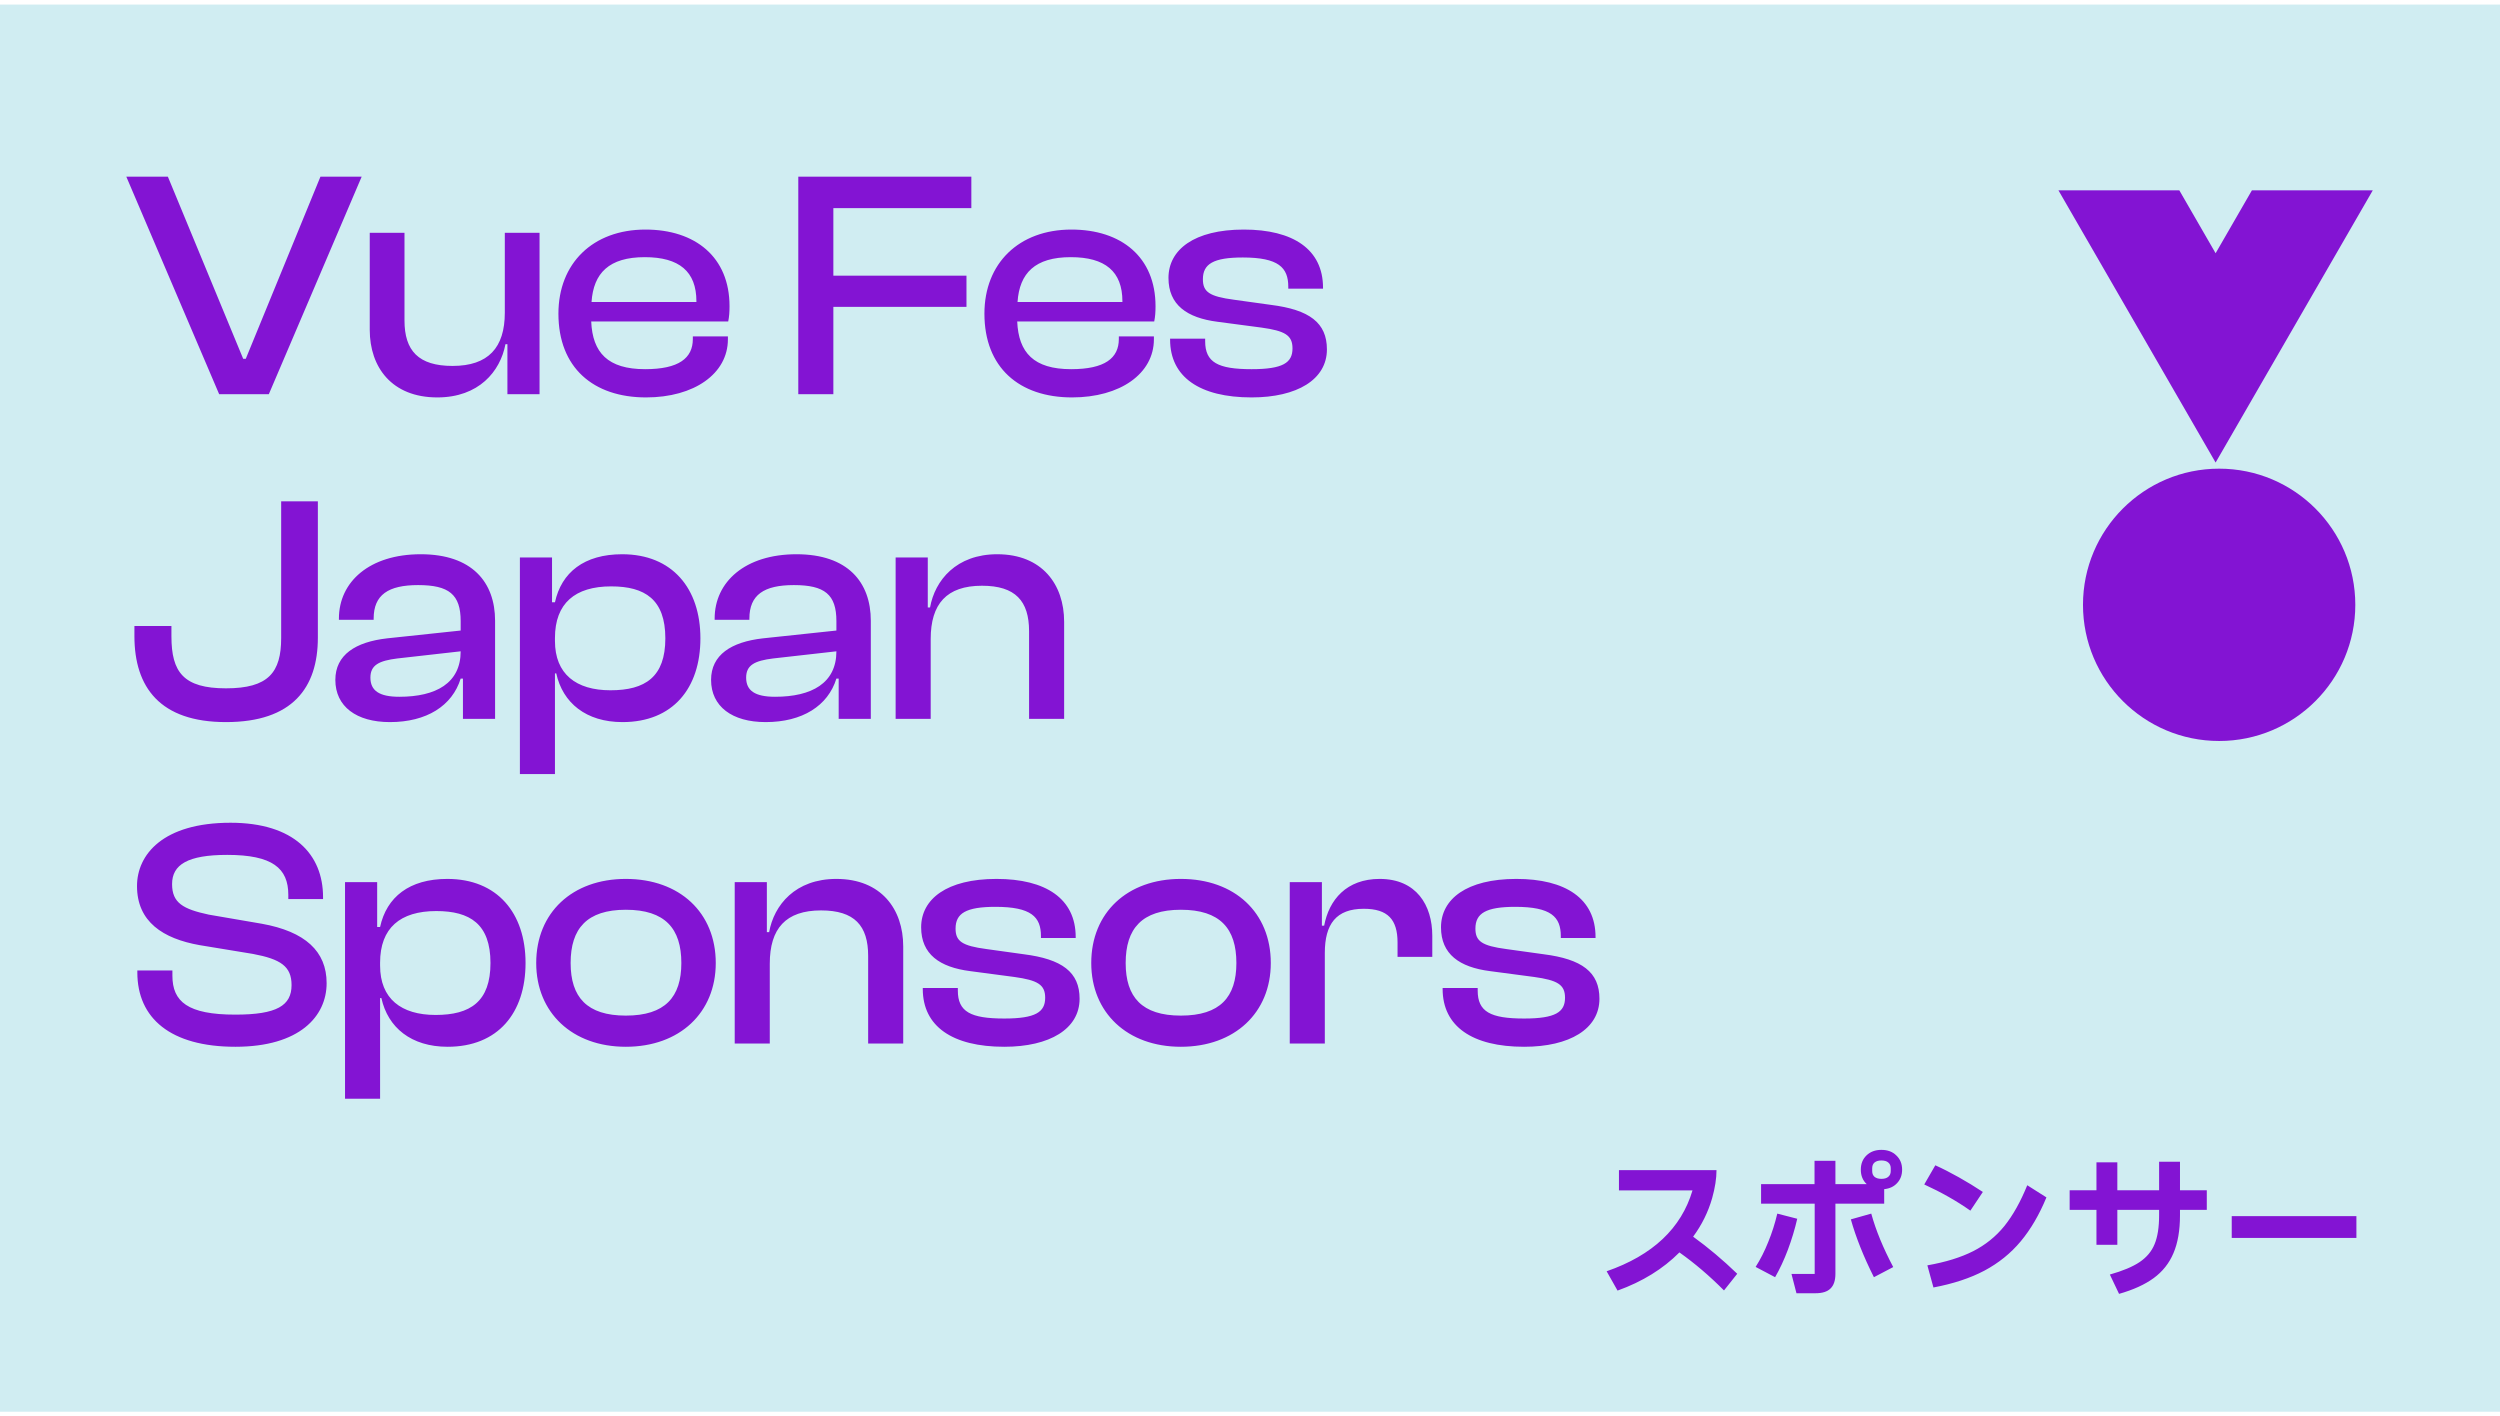
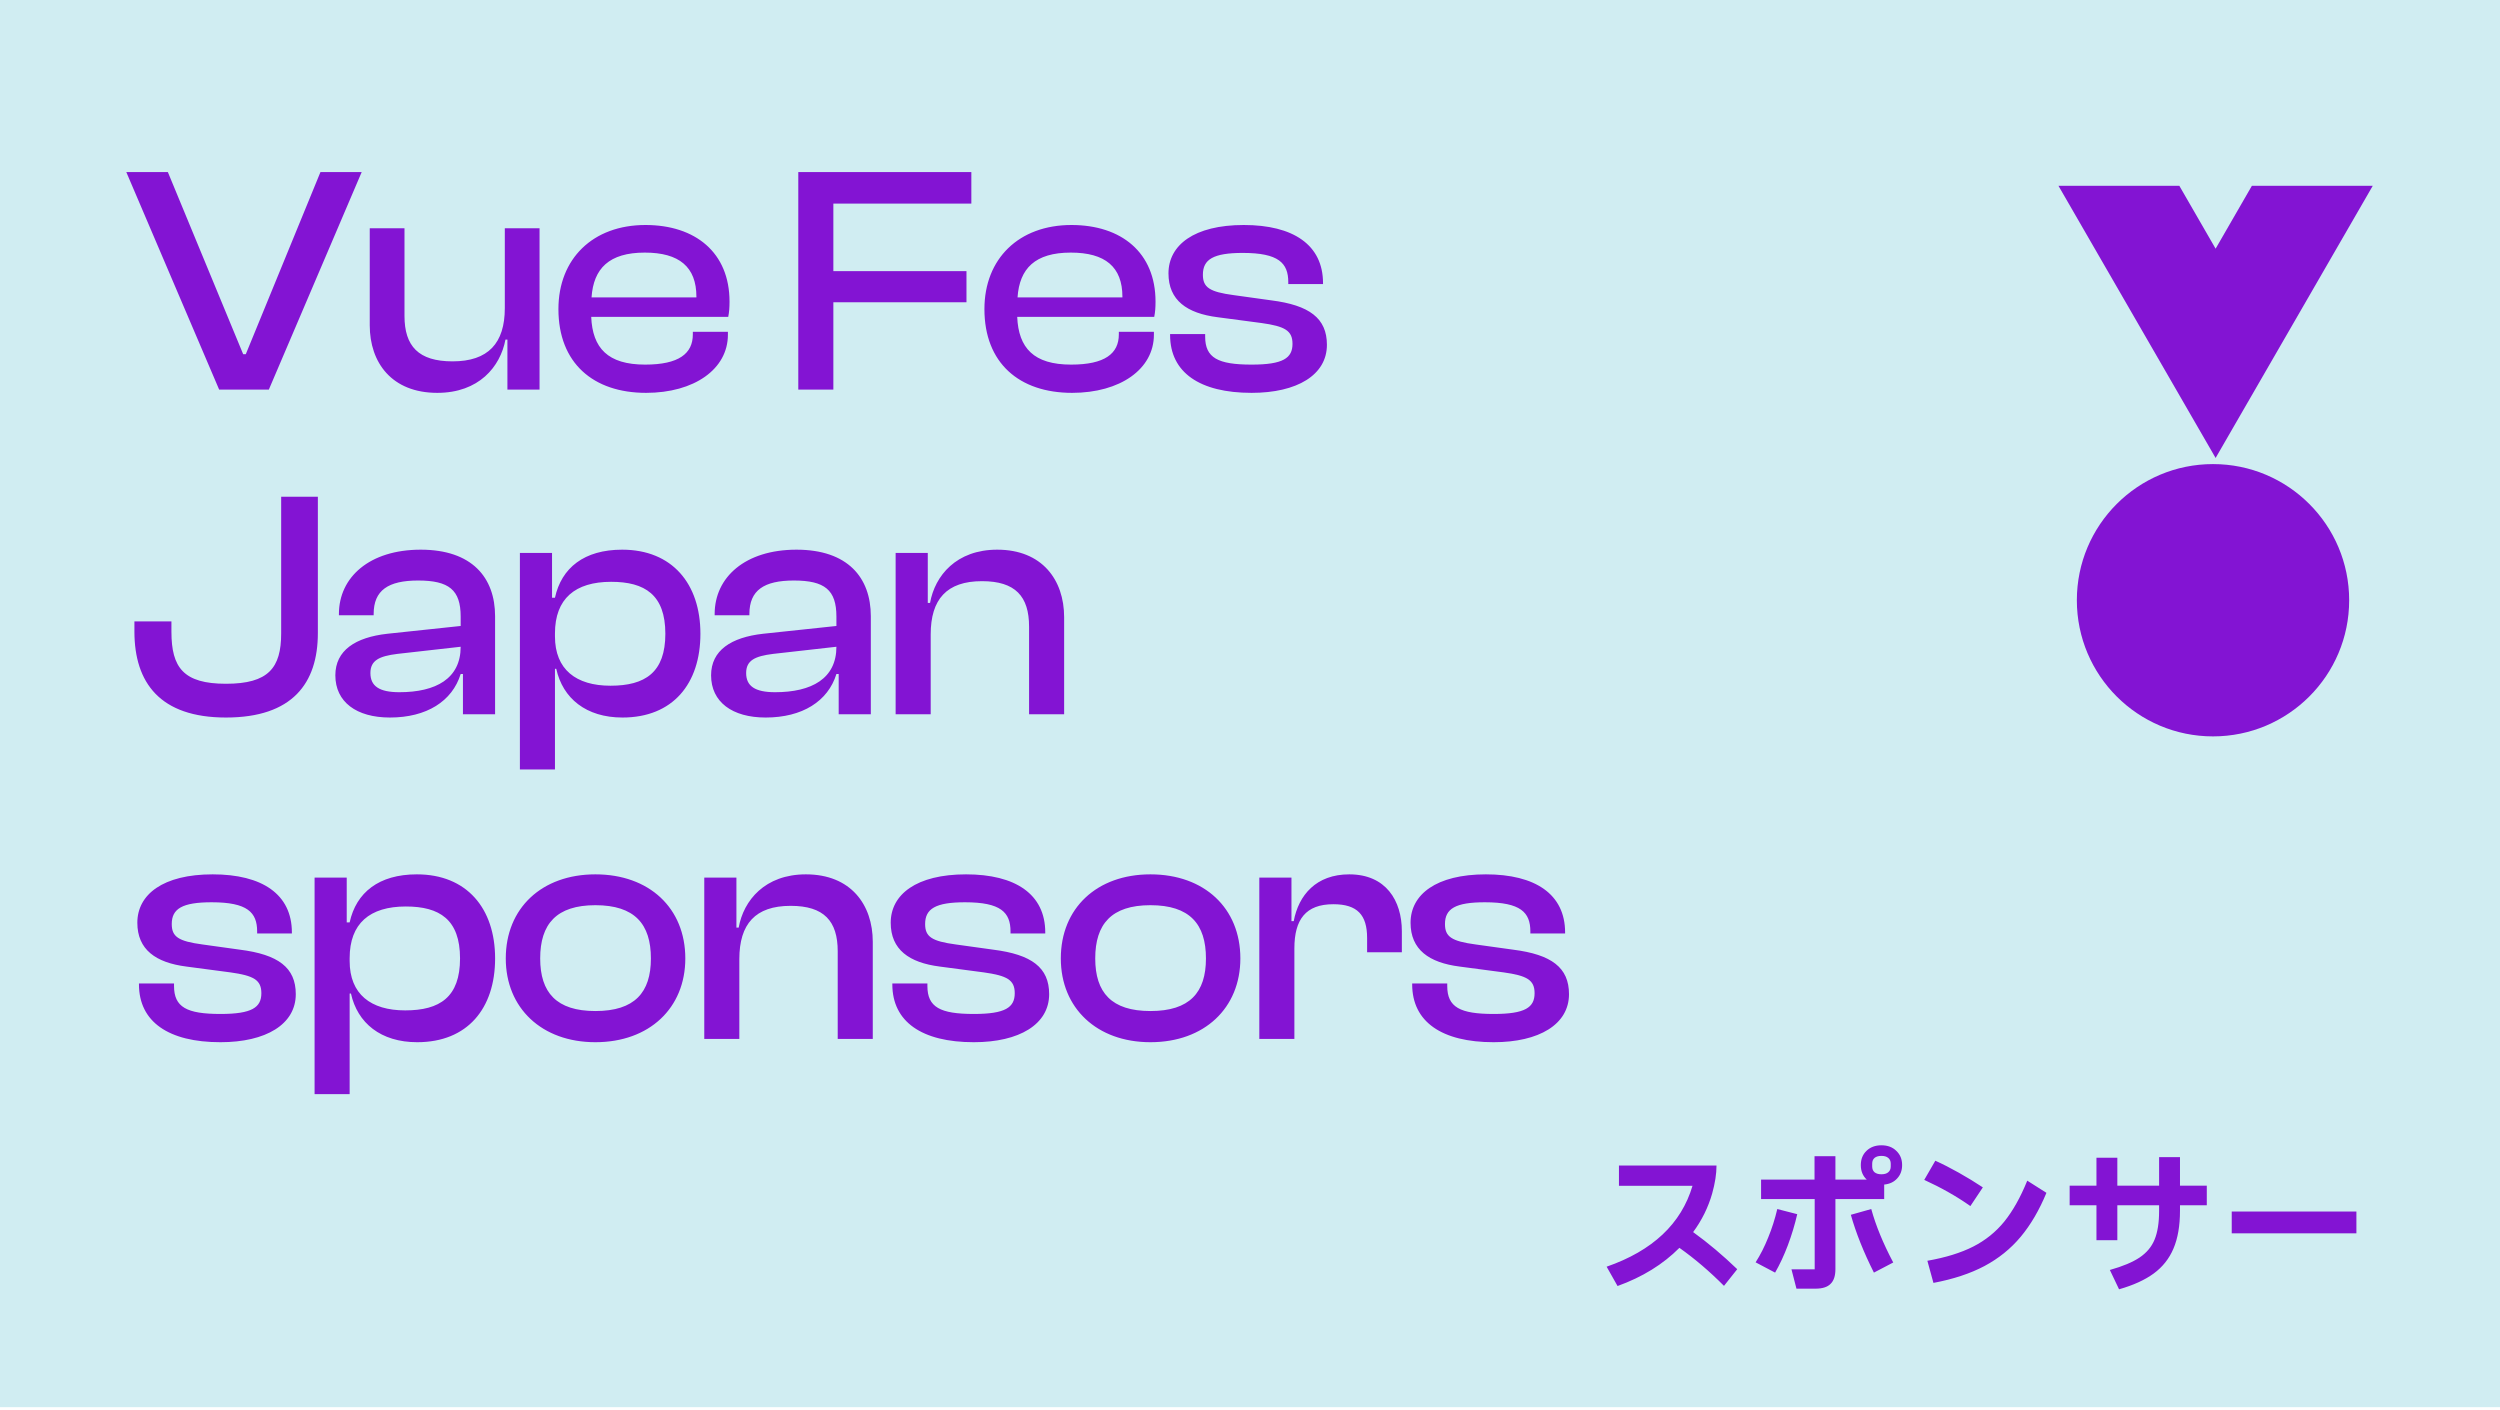
- <svg xmlns="http://www.w3.org/2000/svg" width="385" height="218" viewBox="0 0 385 218" fill="none">
-   <rect width="385" height="216.703" transform="translate(0 0.703125)" fill="#D0EDF2" />
-   <path d="M41.4 60.703H33.75L19.45 27.203H25.85L37.45 55.253H37.85L49.35 27.203H55.7L41.4 60.703ZM67.341 61.203C60.341 61.203 56.941 56.553 56.941 50.803V35.853H62.291V49.353C62.291 54.003 64.441 56.353 69.691 56.353C75.191 56.353 77.741 53.553 77.741 48.153V35.853H83.091V60.703H78.141V53.003H77.841C77.041 57.203 73.741 61.203 67.341 61.203ZM99.497 61.203C91.347 61.203 85.997 56.603 85.997 48.303C85.997 40.553 91.297 35.353 99.397 35.353C107.097 35.353 112.347 39.603 112.347 47.153C112.347 48.053 112.297 48.753 112.147 49.503H91.047C91.247 54.303 93.597 56.853 99.347 56.853C104.547 56.853 106.697 55.153 106.697 52.203V51.803H112.097V52.253C112.097 57.553 106.897 61.203 99.497 61.203ZM99.297 39.603C93.797 39.603 91.397 42.053 91.097 46.503H107.247V46.403C107.247 41.803 104.597 39.603 99.297 39.603ZM128.337 60.703H122.937V27.203H149.587V32.053H128.337V42.453H148.837V47.253H128.337V60.703ZM165.101 61.203C156.951 61.203 151.601 56.603 151.601 48.303C151.601 40.553 156.901 35.353 165.001 35.353C172.701 35.353 177.951 39.603 177.951 47.153C177.951 48.053 177.901 48.753 177.751 49.503H156.651C156.851 54.303 159.201 56.853 164.951 56.853C170.151 56.853 172.301 55.153 172.301 52.203V51.803H177.701V52.253C177.701 57.553 172.501 61.203 165.101 61.203ZM164.901 39.603C159.401 39.603 157.001 42.053 156.701 46.503H172.851V46.403C172.851 41.803 170.201 39.603 164.901 39.603ZM192.745 61.203C184.745 61.203 180.195 58.053 180.195 52.303V52.153H185.595V52.553C185.595 55.803 187.545 56.853 192.745 56.853C197.595 56.853 199.045 55.853 199.045 53.653C199.045 51.603 197.845 50.953 194.295 50.453L187.495 49.553C182.795 48.953 179.945 46.953 179.945 42.803C179.945 38.453 183.895 35.353 191.545 35.353C199.145 35.353 203.745 38.403 203.745 44.303V44.453H198.395V44.153C198.395 41.203 196.895 39.653 191.395 39.653C186.845 39.653 185.245 40.653 185.245 43.003C185.245 44.953 186.245 45.653 189.995 46.153L195.745 46.953C201.645 47.703 204.345 49.703 204.345 53.803C204.345 58.453 199.745 61.203 192.745 61.203ZM34.8 111.203C24.65 111.203 20.7 105.853 20.7 97.953V96.403H26.4V98.003C26.4 103.503 28.25 106.003 34.8 106.003C41.35 106.003 43.3 103.553 43.3 98.253V77.203H48.95V98.203C48.95 105.903 45.05 111.203 34.8 111.203ZM60.043 111.203C54.893 111.203 51.643 108.803 51.643 104.703C51.643 100.853 54.743 98.853 59.643 98.303L70.943 97.103V95.653C70.943 91.553 69.143 90.103 64.393 90.103C59.793 90.103 57.543 91.603 57.543 95.253V95.453H52.193V95.253C52.193 89.603 56.893 85.353 64.793 85.353C72.693 85.353 76.243 89.653 76.243 95.603V110.703H71.293V104.503H70.943C69.643 108.703 65.693 111.203 60.043 111.203ZM57.043 104.353C57.043 106.353 58.393 107.303 61.493 107.303C67.143 107.303 70.943 105.203 70.943 100.303L61.193 101.403C58.393 101.753 57.043 102.403 57.043 104.353ZM85.463 119.203H80.064V85.853H85.013V92.753H85.463C86.463 88.153 89.963 85.353 95.814 85.353C103.513 85.353 107.863 90.603 107.863 98.303C107.863 106.003 103.613 111.203 95.864 111.203C90.263 111.203 86.663 108.253 85.663 103.703H85.463V119.203ZM85.463 98.703C85.463 103.803 88.713 106.303 94.013 106.303C99.364 106.303 102.463 104.253 102.463 98.303C102.463 92.303 99.314 90.303 94.114 90.303C88.564 90.303 85.463 92.903 85.463 98.253V98.703ZM117.906 111.203C112.756 111.203 109.506 108.803 109.506 104.703C109.506 100.853 112.606 98.853 117.506 98.303L128.806 97.103V95.653C128.806 91.553 127.006 90.103 122.256 90.103C117.656 90.103 115.406 91.603 115.406 95.253V95.453H110.056V95.253C110.056 89.603 114.756 85.353 122.656 85.353C130.556 85.353 134.106 89.653 134.106 95.603V110.703H129.156V104.503H128.806C127.506 108.703 123.556 111.203 117.906 111.203ZM114.906 104.353C114.906 106.353 116.256 107.303 119.356 107.303C125.006 107.303 128.806 105.203 128.806 100.303L119.056 101.403C116.256 101.753 114.906 102.403 114.906 104.353ZM143.327 110.703H137.927V85.853H142.877V93.553H143.227C143.977 89.353 147.277 85.353 153.577 85.353C160.477 85.353 163.877 90.003 163.877 95.753V110.703H158.477V97.203C158.477 92.553 156.377 90.203 151.227 90.203C145.777 90.203 143.327 93.003 143.327 98.403V110.703ZM36.25 161.203C26.25 161.203 21.15 156.803 21.15 149.753V149.453H26.55V150.253C26.55 154.253 28.9 156.253 36.25 156.253C42.65 156.253 44.9 154.853 44.9 151.703C44.9 148.803 43.2 147.703 38.95 146.903L30.75 145.553C25.1 144.553 21.1 141.953 21.1 136.453C21.1 131.603 25.1 126.703 35.5 126.703C45.3 126.703 49.75 131.603 49.75 138.153V138.453H44.4V137.803C44.4 133.703 41.95 131.653 35 131.653C28.9 131.653 26.5 133.153 26.5 136.153C26.5 139.053 28.2 140.003 32.15 140.853L40.3 142.253C47 143.453 50.3 146.503 50.3 151.403C50.3 156.503 46.15 161.203 36.25 161.203ZM58.534 169.203H53.134V135.853H58.084V142.753H58.534C59.534 138.153 63.034 135.353 68.884 135.353C76.584 135.353 80.934 140.603 80.934 148.303C80.934 156.003 76.684 161.203 68.934 161.203C63.334 161.203 59.734 158.253 58.734 153.703H58.534V169.203ZM58.534 148.703C58.534 153.803 61.784 156.303 67.084 156.303C72.434 156.303 75.534 154.253 75.534 148.303C75.534 142.303 72.384 140.303 67.184 140.303C61.634 140.303 58.534 142.903 58.534 148.253V148.703ZM96.377 161.203C88.127 161.203 82.577 155.953 82.577 148.303C82.577 140.553 88.127 135.353 96.377 135.353C104.677 135.353 110.227 140.553 110.227 148.303C110.227 155.953 104.677 161.203 96.377 161.203ZM96.377 156.403C102.427 156.403 104.927 153.553 104.927 148.303C104.927 143.003 102.427 140.103 96.377 140.103C90.377 140.103 87.877 143.003 87.877 148.303C87.877 153.553 90.377 156.403 96.377 156.403ZM118.546 160.703H113.146V135.853H118.096V143.553H118.446C119.196 139.353 122.496 135.353 128.796 135.353C135.696 135.353 139.096 140.003 139.096 145.753V160.703H133.696V147.203C133.696 142.553 131.596 140.203 126.446 140.203C120.996 140.203 118.546 143.003 118.546 148.403V160.703ZM154.657 161.203C146.657 161.203 142.107 158.053 142.107 152.303V152.153H147.507V152.553C147.507 155.803 149.457 156.853 154.657 156.853C159.507 156.853 160.957 155.853 160.957 153.653C160.957 151.603 159.757 150.953 156.207 150.453L149.407 149.553C144.707 148.953 141.857 146.953 141.857 142.803C141.857 138.453 145.807 135.353 153.457 135.353C161.057 135.353 165.657 138.403 165.657 144.303V144.453H160.307V144.153C160.307 141.203 158.807 139.653 153.307 139.653C148.757 139.653 147.157 140.653 147.157 143.003C147.157 144.953 148.157 145.653 151.907 146.153L157.657 146.953C163.557 147.703 166.257 149.703 166.257 153.803C166.257 158.453 161.657 161.203 154.657 161.203ZM181.853 161.203C173.603 161.203 168.053 155.953 168.053 148.303C168.053 140.553 173.603 135.353 181.853 135.353C190.153 135.353 195.703 140.553 195.703 148.303C195.703 155.953 190.153 161.203 181.853 161.203ZM181.853 156.403C187.903 156.403 190.403 153.553 190.403 148.303C190.403 143.003 187.903 140.103 181.853 140.103C175.853 140.103 173.353 143.003 173.353 148.303C173.353 153.553 175.853 156.403 181.853 156.403ZM204.022 160.703H198.622V135.853H203.572V142.553H203.922C204.672 138.553 207.372 135.353 212.472 135.353C218.122 135.353 220.572 139.403 220.572 144.103V147.353H215.222V145.153C215.222 141.603 213.722 139.953 210.022 139.953C205.772 139.953 204.022 142.303 204.022 146.753V160.703ZM234.714 161.203C226.714 161.203 222.164 158.053 222.164 152.303V152.153H227.564V152.553C227.564 155.803 229.514 156.853 234.714 156.853C239.564 156.853 241.014 155.853 241.014 153.653C241.014 151.603 239.814 150.953 236.264 150.453L229.464 149.553C224.764 148.953 221.914 146.953 221.914 142.803C221.914 138.453 225.864 135.353 233.514 135.353C241.114 135.353 245.714 138.403 245.714 144.303V144.453H240.364V144.153C240.364 141.203 238.864 139.653 233.364 139.653C228.814 139.653 227.214 140.653 227.214 143.003C227.214 144.953 228.214 145.653 231.964 146.153L237.714 146.953C243.614 147.703 246.314 149.703 246.314 153.803C246.314 158.453 241.714 161.203 234.714 161.203Z" fill="#8314D3" />
-   <path d="M260.742 190.448C263.046 192.112 265.31 194.016 267.534 196.16L265.494 198.728C263.286 196.504 260.998 194.552 258.63 192.872C256.102 195.416 252.926 197.376 249.102 198.752L247.422 195.776C254.51 193.312 258.918 189.16 260.646 183.32H249.318V180.2H264.342C264.342 181.48 264.118 182.92 263.67 184.52C263.062 186.648 262.086 188.624 260.742 190.448ZM289.734 177.08C290.694 177.08 291.462 177.368 292.038 177.944C292.63 178.504 292.926 179.232 292.926 180.128C292.926 180.96 292.67 181.648 292.158 182.192C291.662 182.736 290.998 183.048 290.166 183.128V185.36H282.654V196.16C282.654 197.184 282.406 197.936 281.91 198.416C281.43 198.912 280.654 199.16 279.582 199.16H276.654L275.886 196.184H279.462V185.36H271.206V182.36H279.438V178.76H282.654V182.36H287.478C286.87 181.8 286.566 181.056 286.566 180.128C286.566 179.232 286.854 178.504 287.43 177.944C288.022 177.368 288.79 177.08 289.734 177.08ZM291.174 179.912C291.174 179.528 291.046 179.232 290.79 179.024C290.55 178.816 290.198 178.712 289.734 178.712C289.286 178.712 288.934 178.816 288.678 179.024C288.438 179.232 288.318 179.528 288.318 179.912V180.344C288.318 180.728 288.438 181.024 288.678 181.232C288.934 181.44 289.286 181.544 289.734 181.544C290.198 181.544 290.55 181.44 290.79 181.232C291.046 181.024 291.174 180.728 291.174 180.344V179.912ZM276.774 187.688C276.406 189.288 275.926 190.88 275.334 192.464C274.742 194.032 274.086 195.44 273.366 196.688L270.366 195.104C271.102 193.952 271.75 192.672 272.31 191.264C272.886 189.856 273.35 188.4 273.702 186.896L276.774 187.688ZM288.174 186.896C288.878 189.456 290.006 192.2 291.558 195.128L288.582 196.688C286.998 193.536 285.814 190.568 285.03 187.784L288.174 186.896ZM303.438 186.44C301.326 184.952 298.958 183.608 296.334 182.408L298.038 179.456C299.174 179.968 300.382 180.584 301.662 181.304C302.942 182.024 304.174 182.776 305.358 183.56L303.438 186.44ZM296.814 194.864C299.63 194.368 301.982 193.64 303.87 192.68C305.758 191.72 307.358 190.432 308.67 188.816C309.982 187.184 311.158 185.088 312.198 182.528L315.15 184.4C314.046 187.072 312.726 189.328 311.19 191.168C309.654 193.008 307.79 194.512 305.598 195.68C303.422 196.832 300.806 197.696 297.75 198.272L296.814 194.864ZM339.846 183.296V186.32H335.718V187.16C335.718 189.48 335.382 191.424 334.71 192.992C334.054 194.544 333.038 195.824 331.662 196.832C330.302 197.824 328.526 198.632 326.334 199.256L324.918 196.28C326.902 195.72 328.43 195.08 329.502 194.36C330.59 193.624 331.358 192.704 331.806 191.6C332.27 190.48 332.502 189.008 332.502 187.184V186.32H326.07V191.696H322.854V186.32H318.726V183.296H322.854V179H326.07V183.296H332.502V178.904H335.718V183.296H339.846ZM362.886 190.64H343.686V187.28H362.886V190.64Z" fill="#8314D3" />
-   <path d="M341.204 39L346.793 29.313H365.407L341.204 71.231L317 29.313H335.615L341.204 39Z" fill="#8314D3" />
-   <path d="M341.749 114.112C353.329 114.112 362.717 104.724 362.717 93.144C362.717 81.563 353.329 72.175 341.749 72.175C330.168 72.175 320.78 81.563 320.78 93.144C320.78 104.724 330.168 114.112 341.749 114.112Z" fill="#8314D3" />
+ <svg xmlns="http://www.w3.org/2000/svg" width="385" height="217" viewBox="0 0 385 217" fill="none">
+   <rect width="385" height="216.703" fill="#D0EDF2" />
+   <path d="M41.4 60H33.75L19.45 26.5H25.85L37.45 54.55H37.85L49.35 26.5H55.7L41.4 60ZM67.341 60.5C60.341 60.5 56.941 55.85 56.941 50.1V35.15H62.291V48.65C62.291 53.3 64.441 55.65 69.691 55.65C75.191 55.65 77.741 52.85 77.741 47.45V35.15H83.091V60H78.141V52.3H77.841C77.041 56.5 73.741 60.5 67.341 60.5ZM99.497 60.5C91.347 60.5 85.997 55.9 85.997 47.6C85.997 39.85 91.297 34.65 99.397 34.65C107.097 34.65 112.347 38.9 112.347 46.45C112.347 47.35 112.297 48.05 112.147 48.8H91.047C91.247 53.6 93.597 56.15 99.347 56.15C104.547 56.15 106.697 54.45 106.697 51.5V51.1H112.097V51.55C112.097 56.85 106.897 60.5 99.497 60.5ZM99.297 38.9C93.797 38.9 91.397 41.35 91.097 45.8H107.247V45.7C107.247 41.1 104.597 38.9 99.297 38.9ZM128.337 60H122.937V26.5H149.587V31.35H128.337V41.75H148.837V46.55H128.337V60ZM165.101 60.5C156.951 60.5 151.601 55.9 151.601 47.6C151.601 39.85 156.901 34.65 165.001 34.65C172.701 34.65 177.951 38.9 177.951 46.45C177.951 47.35 177.901 48.05 177.751 48.8H156.651C156.851 53.6 159.201 56.15 164.951 56.15C170.151 56.15 172.301 54.45 172.301 51.5V51.1H177.701V51.55C177.701 56.85 172.501 60.5 165.101 60.5ZM164.901 38.9C159.401 38.9 157.001 41.35 156.701 45.8H172.851V45.7C172.851 41.1 170.201 38.9 164.901 38.9ZM192.745 60.5C184.745 60.5 180.195 57.35 180.195 51.6V51.45H185.595V51.85C185.595 55.1 187.545 56.15 192.745 56.15C197.595 56.15 199.045 55.15 199.045 52.95C199.045 50.9 197.845 50.25 194.295 49.75L187.495 48.85C182.795 48.25 179.945 46.25 179.945 42.1C179.945 37.75 183.895 34.65 191.545 34.65C199.145 34.65 203.745 37.7 203.745 43.6V43.75H198.395V43.45C198.395 40.5 196.895 38.95 191.395 38.95C186.845 38.95 185.245 39.95 185.245 42.3C185.245 44.25 186.245 44.95 189.995 45.45L195.745 46.25C201.645 47 204.345 49 204.345 53.1C204.345 57.75 199.745 60.5 192.745 60.5ZM34.8 110.5C24.65 110.5 20.7 105.15 20.7 97.25V95.7H26.4V97.3C26.4 102.8 28.25 105.3 34.8 105.3C41.35 105.3 43.3 102.85 43.3 97.55V76.5H48.95V97.5C48.95 105.2 45.05 110.5 34.8 110.5ZM60.043 110.5C54.893 110.5 51.643 108.1 51.643 104C51.643 100.15 54.743 98.15 59.643 97.6L70.943 96.4V94.95C70.943 90.85 69.143 89.4 64.393 89.4C59.793 89.4 57.543 90.9 57.543 94.55V94.75H52.193V94.55C52.193 88.9 56.893 84.65 64.793 84.65C72.693 84.65 76.243 88.95 76.243 94.9V110H71.293V103.8H70.943C69.643 108 65.693 110.5 60.043 110.5ZM57.043 103.65C57.043 105.65 58.393 106.6 61.493 106.6C67.143 106.6 70.943 104.5 70.943 99.6L61.193 100.7C58.393 101.05 57.043 101.7 57.043 103.65ZM85.464 118.5H80.064V85.15H85.014V92.05H85.464C86.464 87.45 89.964 84.65 95.814 84.65C103.514 84.65 107.864 89.9 107.864 97.6C107.864 105.3 103.614 110.5 95.864 110.5C90.264 110.5 86.664 107.55 85.664 103H85.464V118.5ZM85.464 98C85.464 103.1 88.714 105.6 94.014 105.6C99.364 105.6 102.464 103.55 102.464 97.6C102.464 91.6 99.314 89.6 94.114 89.6C88.564 89.6 85.464 92.2 85.464 97.55V98ZM117.907 110.5C112.757 110.5 109.507 108.1 109.507 104C109.507 100.15 112.607 98.15 117.507 97.6L128.807 96.4V94.95C128.807 90.85 127.007 89.4 122.257 89.4C117.657 89.4 115.407 90.9 115.407 94.55V94.75H110.057V94.55C110.057 88.9 114.757 84.65 122.657 84.65C130.557 84.65 134.107 88.95 134.107 94.9V110H129.157V103.8H128.807C127.507 108 123.557 110.5 117.907 110.5ZM114.907 103.65C114.907 105.65 116.257 106.6 119.357 106.6C125.007 106.6 128.807 104.5 128.807 99.6L119.057 100.7C116.257 101.05 114.907 101.7 114.907 103.65ZM143.327 110H137.927V85.15H142.877V92.85H143.227C143.977 88.65 147.277 84.65 153.577 84.65C160.477 84.65 163.877 89.3 163.877 95.05V110H158.477V96.5C158.477 91.85 156.377 89.5 151.227 89.5C145.777 89.5 143.327 92.3 143.327 97.7V110ZM33.95 160.5C25.95 160.5 21.4 157.35 21.4 151.6V151.45H26.8V151.85C26.8 155.1 28.75 156.15 33.95 156.15C38.8 156.15 40.25 155.15 40.25 152.95C40.25 150.9 39.05 150.25 35.5 149.75L28.7 148.85C24 148.25 21.15 146.25 21.15 142.1C21.15 137.75 25.1 134.65 32.75 134.65C40.35 134.65 44.95 137.7 44.95 143.6V143.75H39.6V143.45C39.6 140.5 38.1 138.95 32.6 138.95C28.05 138.95 26.45 139.95 26.45 142.3C26.45 144.25 27.45 144.95 31.2 145.45L36.95 146.25C42.85 147 45.55 149 45.55 153.1C45.55 157.75 40.95 160.5 33.95 160.5ZM53.846 168.5H48.446V135.15H53.396V142.05H53.846C54.846 137.45 58.346 134.65 64.196 134.65C71.896 134.65 76.246 139.9 76.246 147.6C76.246 155.3 71.996 160.5 64.246 160.5C58.646 160.5 55.046 157.55 54.046 153H53.846V168.5ZM53.846 148C53.846 153.1 57.096 155.6 62.396 155.6C67.746 155.6 70.846 153.55 70.846 147.6C70.846 141.6 67.696 139.6 62.496 139.6C56.946 139.6 53.846 142.2 53.846 147.55V148ZM91.689 160.5C83.439 160.5 77.889 155.25 77.889 147.6C77.889 139.85 83.439 134.65 91.689 134.65C99.989 134.65 105.539 139.85 105.539 147.6C105.539 155.25 99.989 160.5 91.689 160.5ZM91.689 155.7C97.739 155.7 100.239 152.85 100.239 147.6C100.239 142.3 97.739 139.4 91.689 139.4C85.689 139.4 83.189 142.3 83.189 147.6C83.189 152.85 85.689 155.7 91.689 155.7ZM113.858 160H108.458V135.15H113.408V142.85H113.758C114.508 138.65 117.808 134.65 124.108 134.65C131.008 134.65 134.408 139.3 134.408 145.05V160H129.008V146.5C129.008 141.85 126.908 139.5 121.758 139.5C116.308 139.5 113.858 142.3 113.858 147.7V160ZM149.97 160.5C141.97 160.5 137.42 157.35 137.42 151.6V151.45H142.82V151.85C142.82 155.1 144.77 156.15 149.97 156.15C154.82 156.15 156.27 155.15 156.27 152.95C156.27 150.9 155.07 150.25 151.52 149.75L144.72 148.85C140.02 148.25 137.17 146.25 137.17 142.1C137.17 137.75 141.12 134.65 148.77 134.65C156.37 134.65 160.97 137.7 160.97 143.6V143.75H155.62V143.45C155.62 140.5 154.12 138.95 148.62 138.95C144.07 138.95 142.47 139.95 142.47 142.3C142.47 144.25 143.47 144.95 147.22 145.45L152.97 146.25C158.87 147 161.57 149 161.57 153.1C161.57 157.75 156.97 160.5 149.97 160.5ZM177.166 160.5C168.916 160.5 163.366 155.25 163.366 147.6C163.366 139.85 168.916 134.65 177.166 134.65C185.466 134.65 191.016 139.85 191.016 147.6C191.016 155.25 185.466 160.5 177.166 160.5ZM177.166 155.7C183.216 155.7 185.716 152.85 185.716 147.6C185.716 142.3 183.216 139.4 177.166 139.4C171.166 139.4 168.666 142.3 168.666 147.6C168.666 152.85 171.166 155.7 177.166 155.7ZM199.335 160H193.935V135.15H198.885V141.85H199.235C199.985 137.85 202.685 134.65 207.785 134.65C213.435 134.65 215.885 138.7 215.885 143.4V146.65H210.535V144.45C210.535 140.9 209.035 139.25 205.335 139.25C201.085 139.25 199.335 141.6 199.335 146.05V160ZM230.026 160.5C222.026 160.5 217.476 157.35 217.476 151.6V151.45H222.876V151.85C222.876 155.1 224.826 156.15 230.026 156.15C234.876 156.15 236.326 155.15 236.326 152.95C236.326 150.9 235.126 150.25 231.576 149.75L224.776 148.85C220.076 148.25 217.226 146.25 217.226 142.1C217.226 137.75 221.176 134.65 228.826 134.65C236.426 134.65 241.026 137.7 241.026 143.6V143.75H235.676V143.45C235.676 140.5 234.176 138.95 228.676 138.95C224.126 138.95 222.526 139.95 222.526 142.3C222.526 144.25 223.526 144.95 227.276 145.45L233.026 146.25C238.926 147 241.626 149 241.626 153.1C241.626 157.75 237.026 160.5 230.026 160.5Z" fill="#8314D3" />
+   <path d="M260.742 189.743C263.046 191.407 265.31 193.311 267.534 195.455L265.494 198.023C263.286 195.799 260.998 193.847 258.63 192.167C256.102 194.711 252.926 196.671 249.102 198.047L247.422 195.071C254.51 192.607 258.918 188.455 260.646 182.615H249.318V179.495H264.342C264.342 180.775 264.118 182.215 263.67 183.815C263.062 185.943 262.086 187.919 260.742 189.743ZM289.734 176.375C290.694 176.375 291.462 176.663 292.038 177.239C292.63 177.799 292.926 178.527 292.926 179.423C292.926 180.255 292.67 180.943 292.158 181.487C291.662 182.031 290.998 182.343 290.166 182.423V184.655H282.654V195.455C282.654 196.479 282.406 197.231 281.91 197.711C281.43 198.207 280.654 198.455 279.582 198.455H276.654L275.886 195.479H279.462V184.655H271.206V181.655H279.438V178.055H282.654V181.655H287.478C286.87 181.095 286.566 180.351 286.566 179.423C286.566 178.527 286.854 177.799 287.43 177.239C288.022 176.663 288.79 176.375 289.734 176.375ZM291.174 179.207C291.174 178.823 291.046 178.527 290.79 178.319C290.55 178.111 290.198 178.007 289.734 178.007C289.286 178.007 288.934 178.111 288.678 178.319C288.438 178.527 288.318 178.823 288.318 179.207V179.639C288.318 180.023 288.438 180.319 288.678 180.527C288.934 180.735 289.286 180.839 289.734 180.839C290.198 180.839 290.55 180.735 290.79 180.527C291.046 180.319 291.174 180.023 291.174 179.639V179.207ZM276.774 186.983C276.406 188.583 275.926 190.175 275.334 191.759C274.742 193.327 274.086 194.735 273.366 195.983L270.366 194.399C271.102 193.247 271.75 191.967 272.31 190.559C272.886 189.151 273.35 187.695 273.702 186.191L276.774 186.983ZM288.174 186.191C288.878 188.751 290.006 191.495 291.558 194.423L288.582 195.983C286.998 192.831 285.814 189.863 285.03 187.079L288.174 186.191ZM303.438 185.735C301.326 184.247 298.958 182.903 296.334 181.703L298.038 178.751C299.174 179.263 300.382 179.879 301.662 180.599C302.942 181.319 304.174 182.071 305.358 182.855L303.438 185.735ZM296.814 194.159C299.63 193.663 301.982 192.935 303.87 191.975C305.758 191.015 307.358 189.727 308.67 188.111C309.982 186.479 311.158 184.383 312.198 181.823L315.15 183.695C314.046 186.367 312.726 188.623 311.19 190.463C309.654 192.303 307.79 193.807 305.598 194.975C303.422 196.127 300.806 196.991 297.75 197.567L296.814 194.159ZM339.846 182.591V185.615H335.718V186.455C335.718 188.775 335.382 190.719 334.71 192.287C334.054 193.839 333.038 195.119 331.662 196.127C330.302 197.119 328.526 197.927 326.334 198.551L324.918 195.575C326.902 195.015 328.43 194.375 329.502 193.655C330.59 192.919 331.358 191.999 331.806 190.895C332.27 189.775 332.502 188.303 332.502 186.479V185.615H326.07V190.991H322.854V185.615H318.726V182.591H322.854V178.295H326.07V182.591H332.502V178.199H335.718V182.591H339.846ZM362.886 189.935H343.686V186.575H362.886V189.935Z" fill="#8314D3" />
+   <path d="M341.204 38.297L346.793 28.609H365.407L341.204 70.527L317 28.609H335.615L341.204 38.297Z" fill="#8314D3" />
+   <path d="M340.804 113.405C352.384 113.405 361.772 104.018 361.772 92.437C361.772 80.857 352.384 71.469 340.804 71.469C329.223 71.469 319.835 80.857 319.835 92.437C319.835 104.018 329.223 113.405 340.804 113.405Z" fill="#8314D3" />
</svg>
